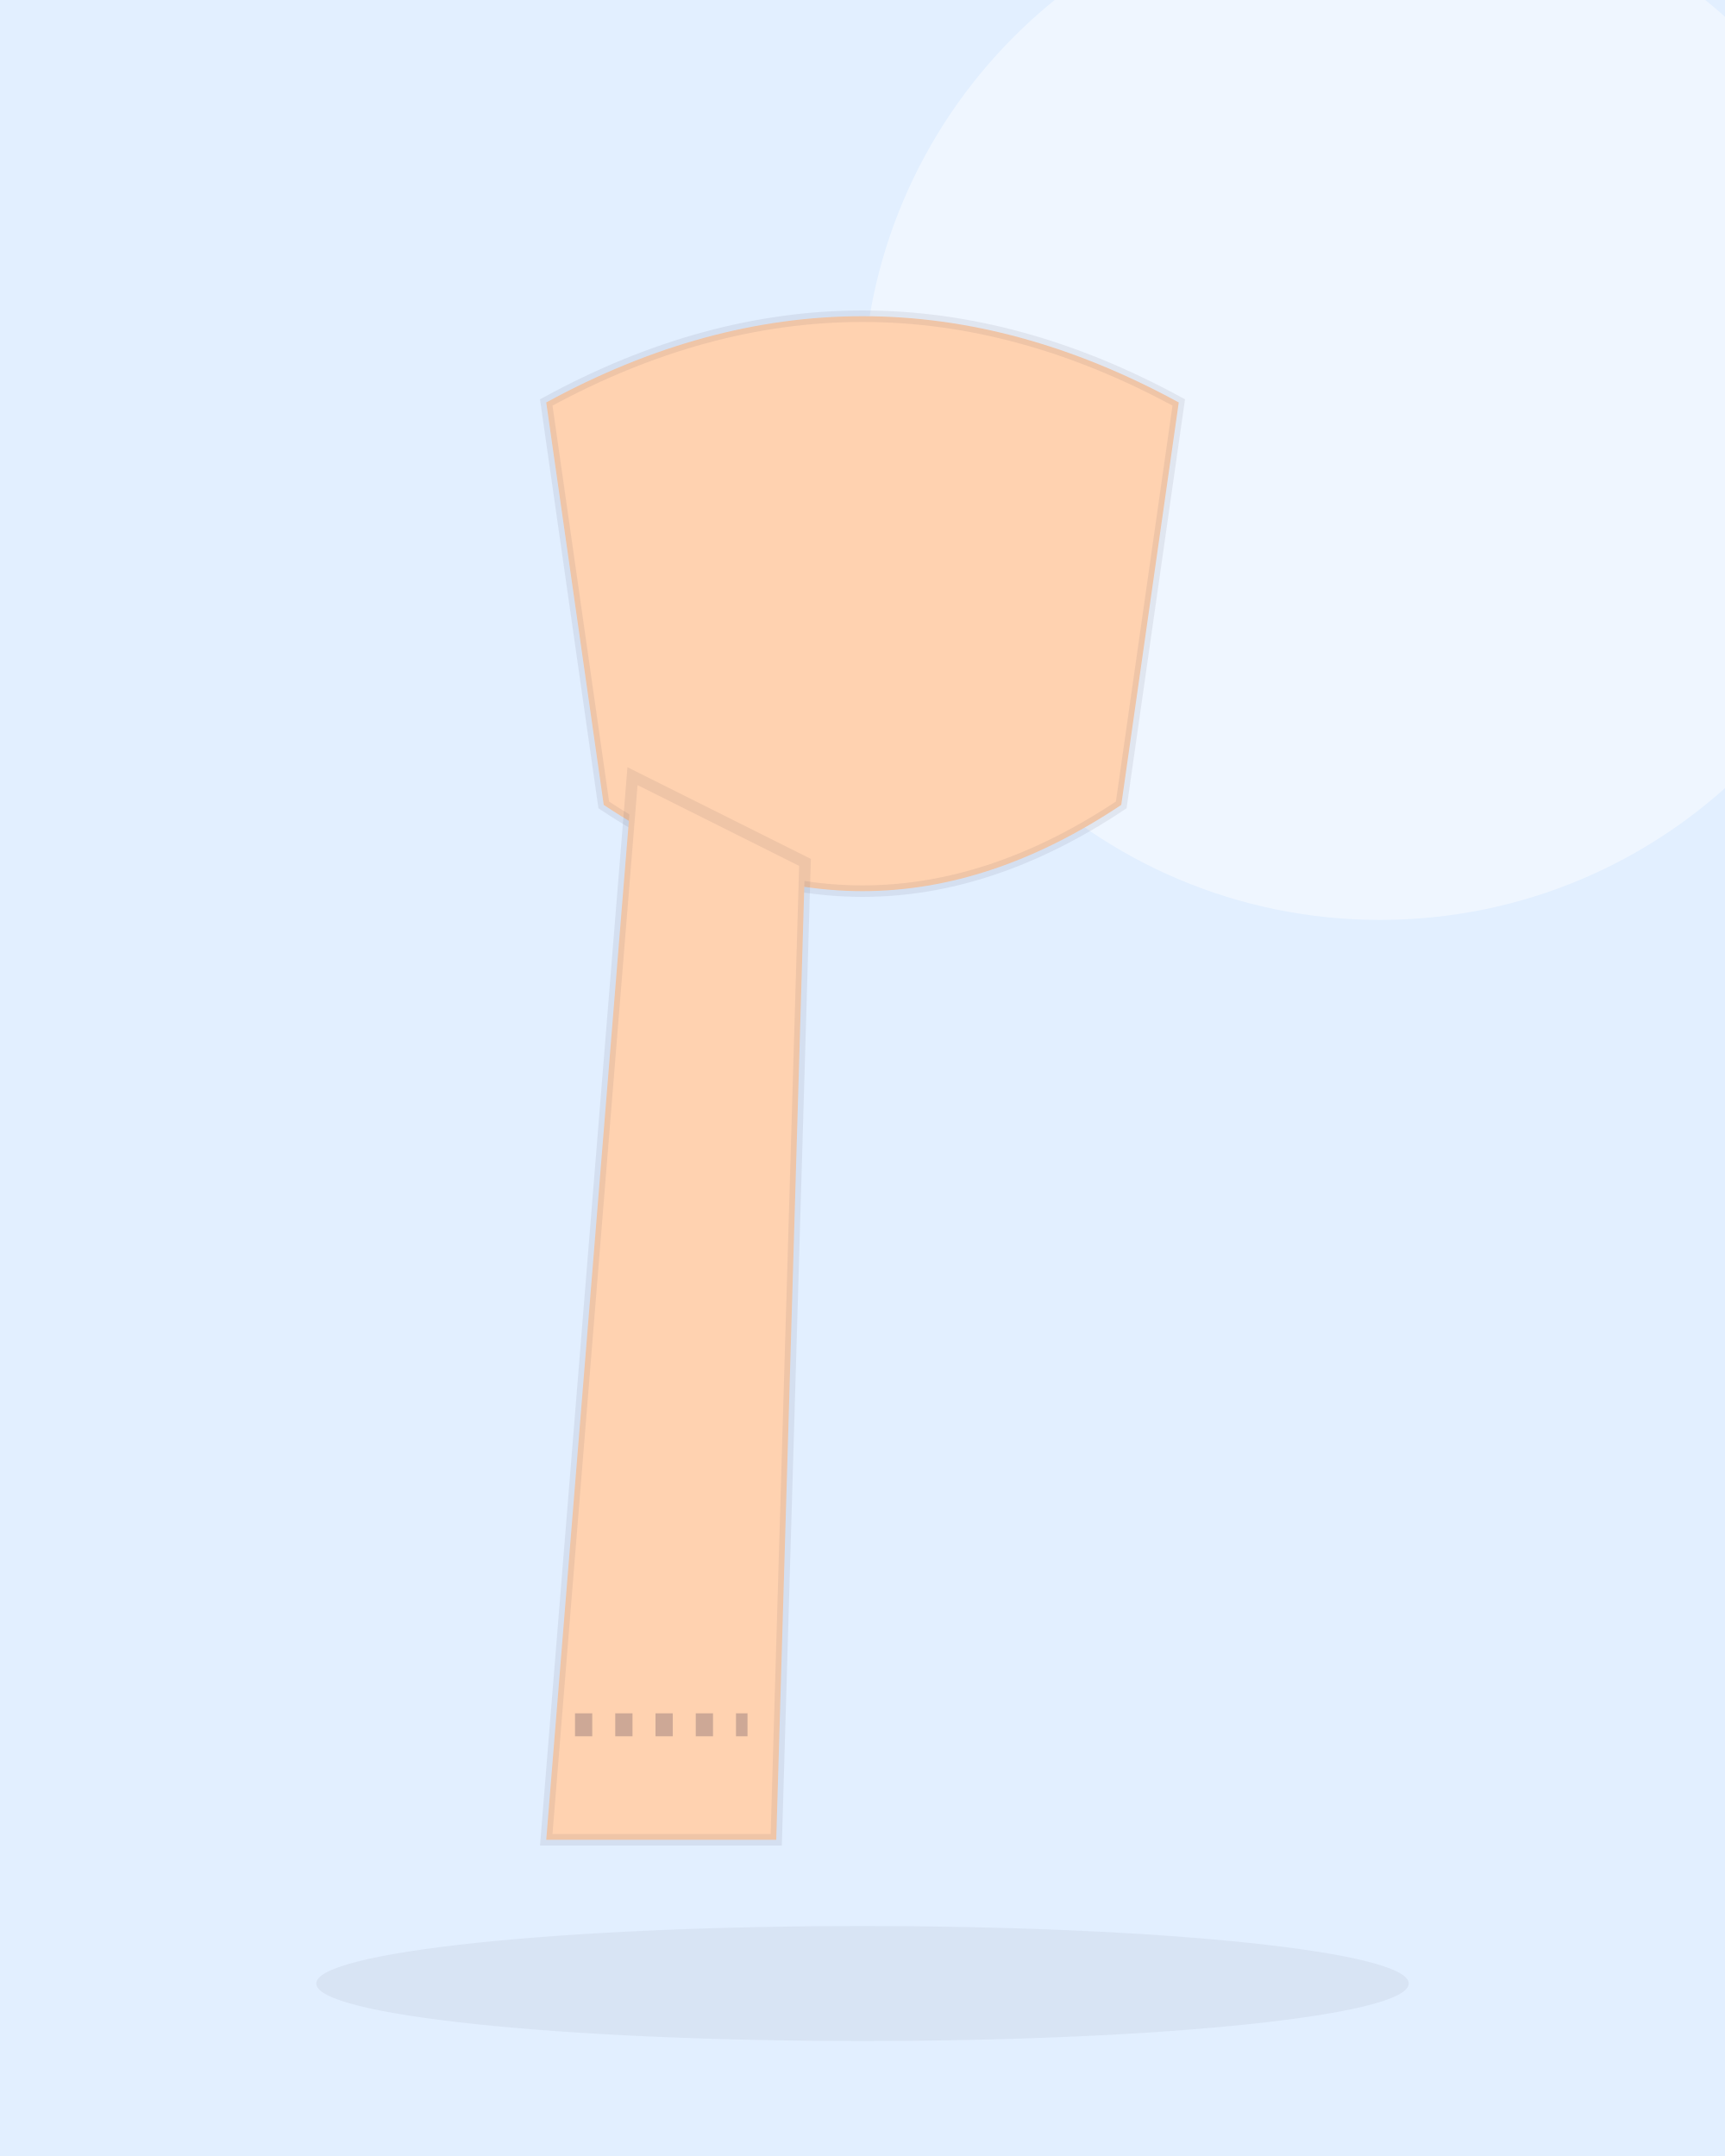
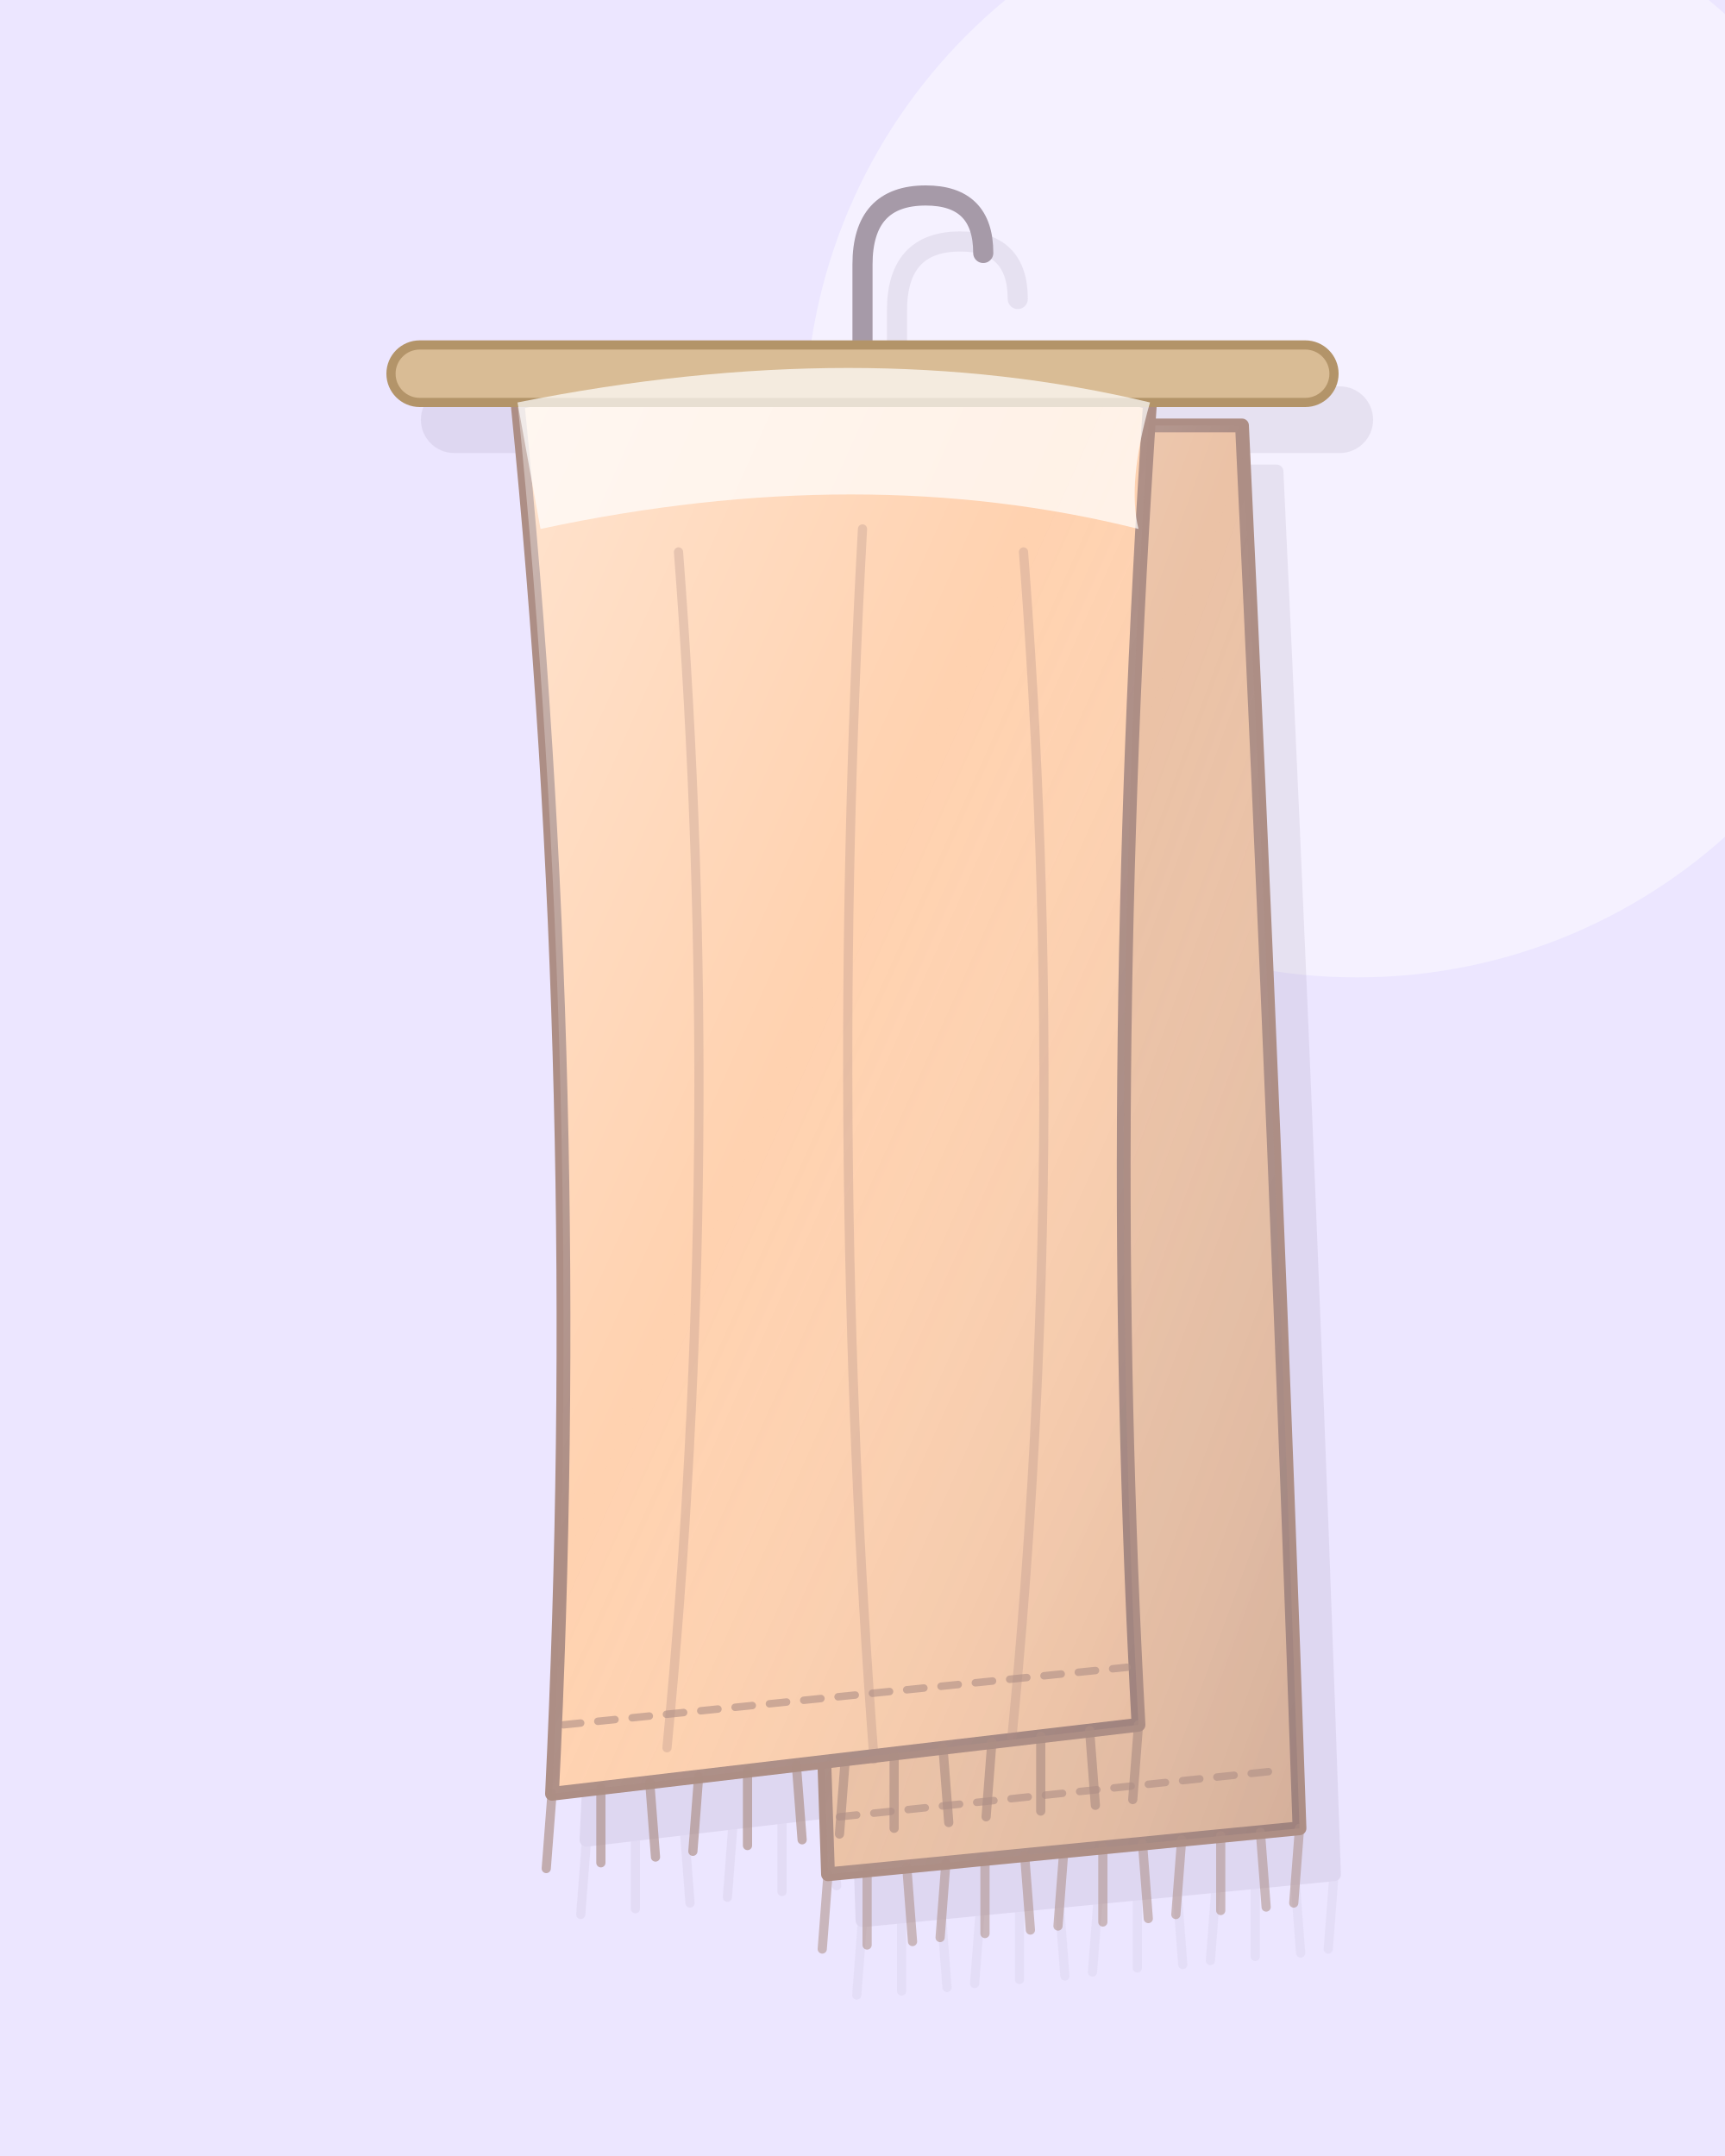
<svg xmlns="http://www.w3.org/2000/svg" viewBox="0 0 300 375" preserveAspectRatio="xMidYMid slice">
-   <rect width="300" height="375" fill="#e2efff" />
-   <circle cx="240" cy="70" r="90" fill="#fff" opacity=".45" />
-   <ellipse cx="150" cy="345" rx="95" ry="10" fill="#3b2f4a" opacity=".06" />
-   <g stroke="#3b2f4a" stroke-opacity=".08" stroke-width="2">
-     <path d="M95 70 Q150 40 205 70 L195 140 Q150 170 105 140Z" fill="#ffd2b0" />
-     <path d="M110 135 L95 320 L135 320 L140 150Z" fill="#ffd2b0" />
-     <path d="M100 300h30" stroke="#3b2f4a" stroke-opacity=".25" stroke-width="4" stroke-dasharray="3 4" />
-   </g>
+   <defs>
+     <linearGradient id="sh" x1="0" y1="0" x2="1" y2="1">
+       <stop offset="0" stop-color="#fff" stop-opacity=".4" />
+       <stop offset=".45" stop-color="#fff" stop-opacity="0" />
+       <stop offset="1" stop-color="#3b2f4a" stop-opacity=".14" />
+     </linearGradient>
+     <g id="fl">
+       <circle cx="0" cy="-4" r="3.6" />
+       <circle cx="3.8" cy="-1.2" r="3.6" />
+       <circle cx="2.4" cy="3.3" r="3.6" />
+       <circle cx="-2.4" cy="3.3" r="3.6" />
+       <circle cx="-3.8" cy="-1.2" r="3.6" />
+       <circle r="2" fill="#efa0aa" />
+     </g>
+     <filter id="s">
+       <feColorMatrix values="0 0 0 0 .23 0 0 0 0 .18 0 0 0 0 .29 0 0 0 .13 0" />
+     </filter>
+     <g id="g" stroke-width="2.4" stroke-linejoin="round" stroke-linecap="round" fill="#fff">
+       <path d="M150 64V46Q150 34 161 34Q171 34 171 44" fill="none" stroke="#a69aa8" stroke-width="3.5" />
+       <path d="M134 74L216 74Q222 200 226 318L144 326Q140 200 134 74Z" fill="#ebc2a6" stroke="#ad8e85" />
+       <path d="M134 74L216 74Q222 200 226 318L144 326Q140 200 134 74Z" fill="url(#sh)" />
+       <path d="M144.0 326.0l-1 13M150.8 325.3l0 13M157.7 324.7l1 13M164.5 324.0l-1 13M171.3 323.3l0 13M178.2 322.7l1 13M185.0 322.0l-1 13M191.8 321.3l0 13M198.7 320.7l1 13M205.5 320.0l-1 13M212.3 319.3l0 13M219.2 318.7l1 13M226.0 318.0l-1 13" fill="none" stroke="#ad8e85" stroke-width="1.6" stroke-opacity="0.55" />
+       <path d="M90 70Q150 58 200 70Q192 190 198 300L96 312Q102 190 90 70Z" fill="#ffd2b0" stroke="#ad8e85" />
+       <path d="M90 70Q150 58 200 70Q192 190 198 300L96 312Q102 190 90 70Z" fill="url(#sh)" />
+       <path d="M96.0 312.0l-1 13M104.5 311.0l0 13M113.0 310.0l1 13M121.5 309.0l-1 13M130.0 308.0l0 13M138.5 307.0l1 13M147.0 306.0l-1 13M155.5 305.0l0 13M164.0 304.0l1 13M172.5 303.0l-1 13M181.0 302.0l0 13M189.5 301.0l1 13M198.0 300.0l-1 13" fill="none" stroke="#ad8e85" stroke-width="1.6" stroke-opacity="0.65" />
+       <rect x="68" y="60" width="164" height="10" rx="5" fill="#d9bc95" stroke="#b39469" stroke-width="1.6" />
+       <path d="M90 70Q150 58 200 70Q196 84 198 92Q150 80 94 92Z" fill="#ff71NaN" opacity="0.7" />
+       <path d="M118 96Q126 200 116 304M150 92Q144 200 152 306M178 96Q186 200 176 302" fill="none" stroke="#ad8e85" stroke-width="1.6" stroke-opacity="0.3" />
+       <path d="M98 300L196 290M146 316L222 308" fill="none" stroke="#ad8e85" stroke-width="1.3" stroke-opacity="0.6" stroke-dasharray="3 3" />
+     </g>
+   </defs>
+   <rect width="300" height="375" fill="#ece6ff" />
+   <circle cx="236" cy="74" r="96" fill="#fff" opacity=".45" />
+   <use href="#g" x="6" y="8" filter="url(#s)" />
+   <use href="#g" />
</svg>
